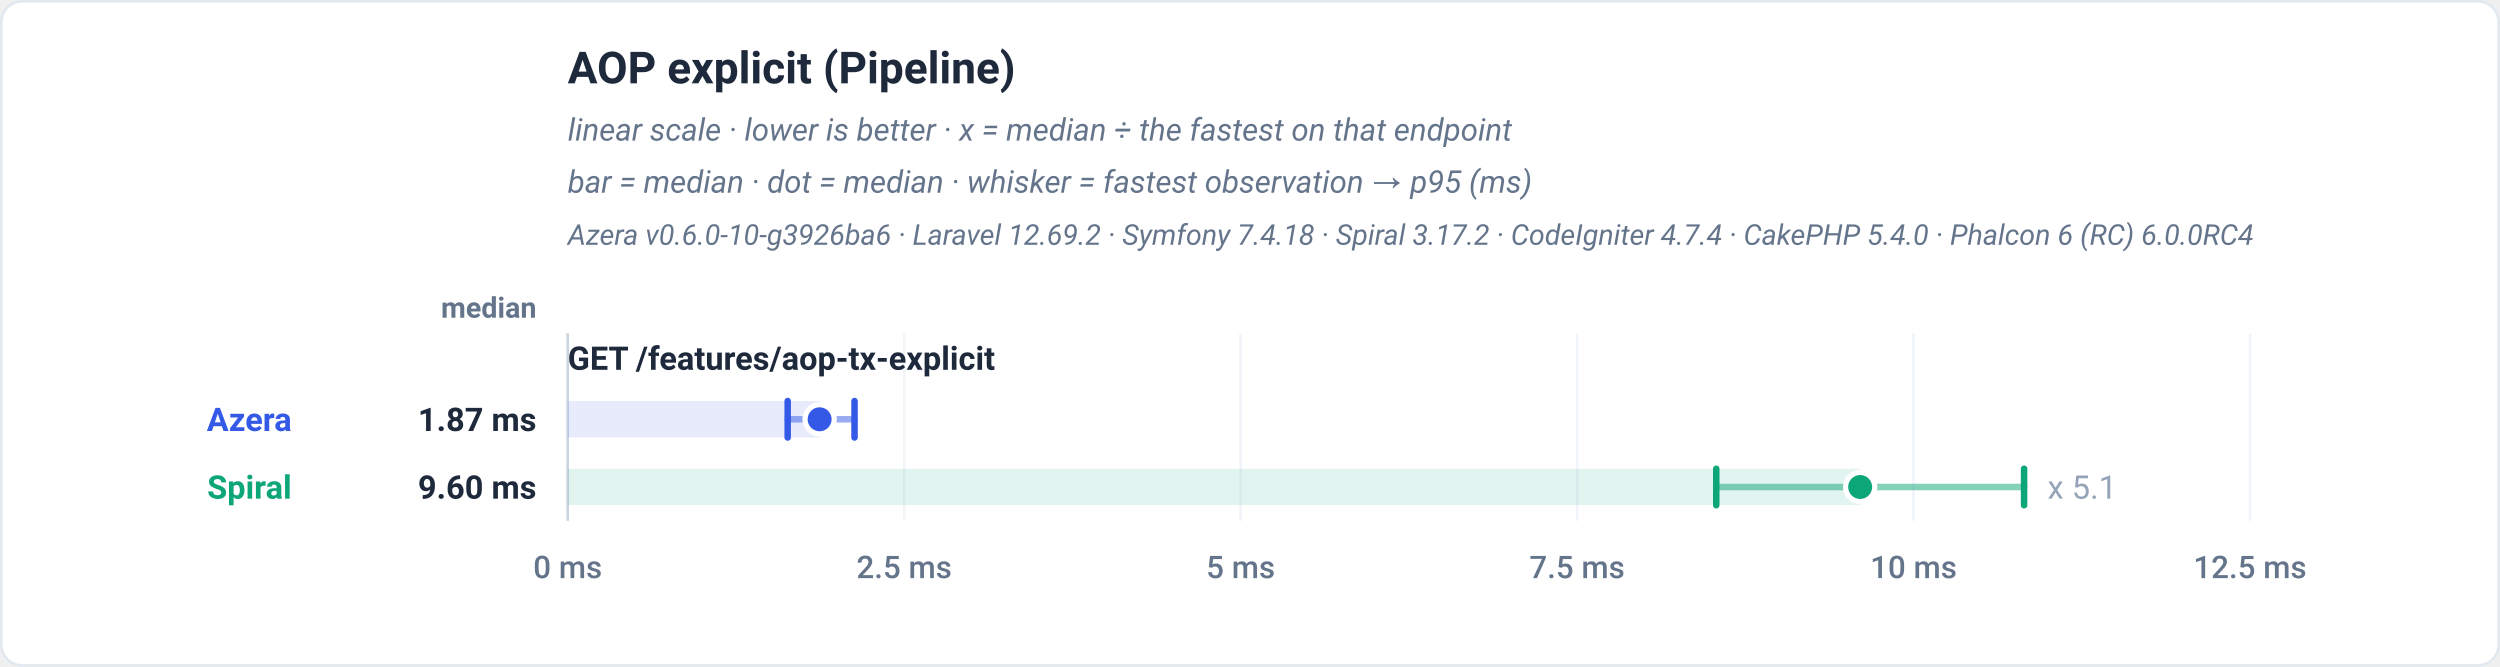
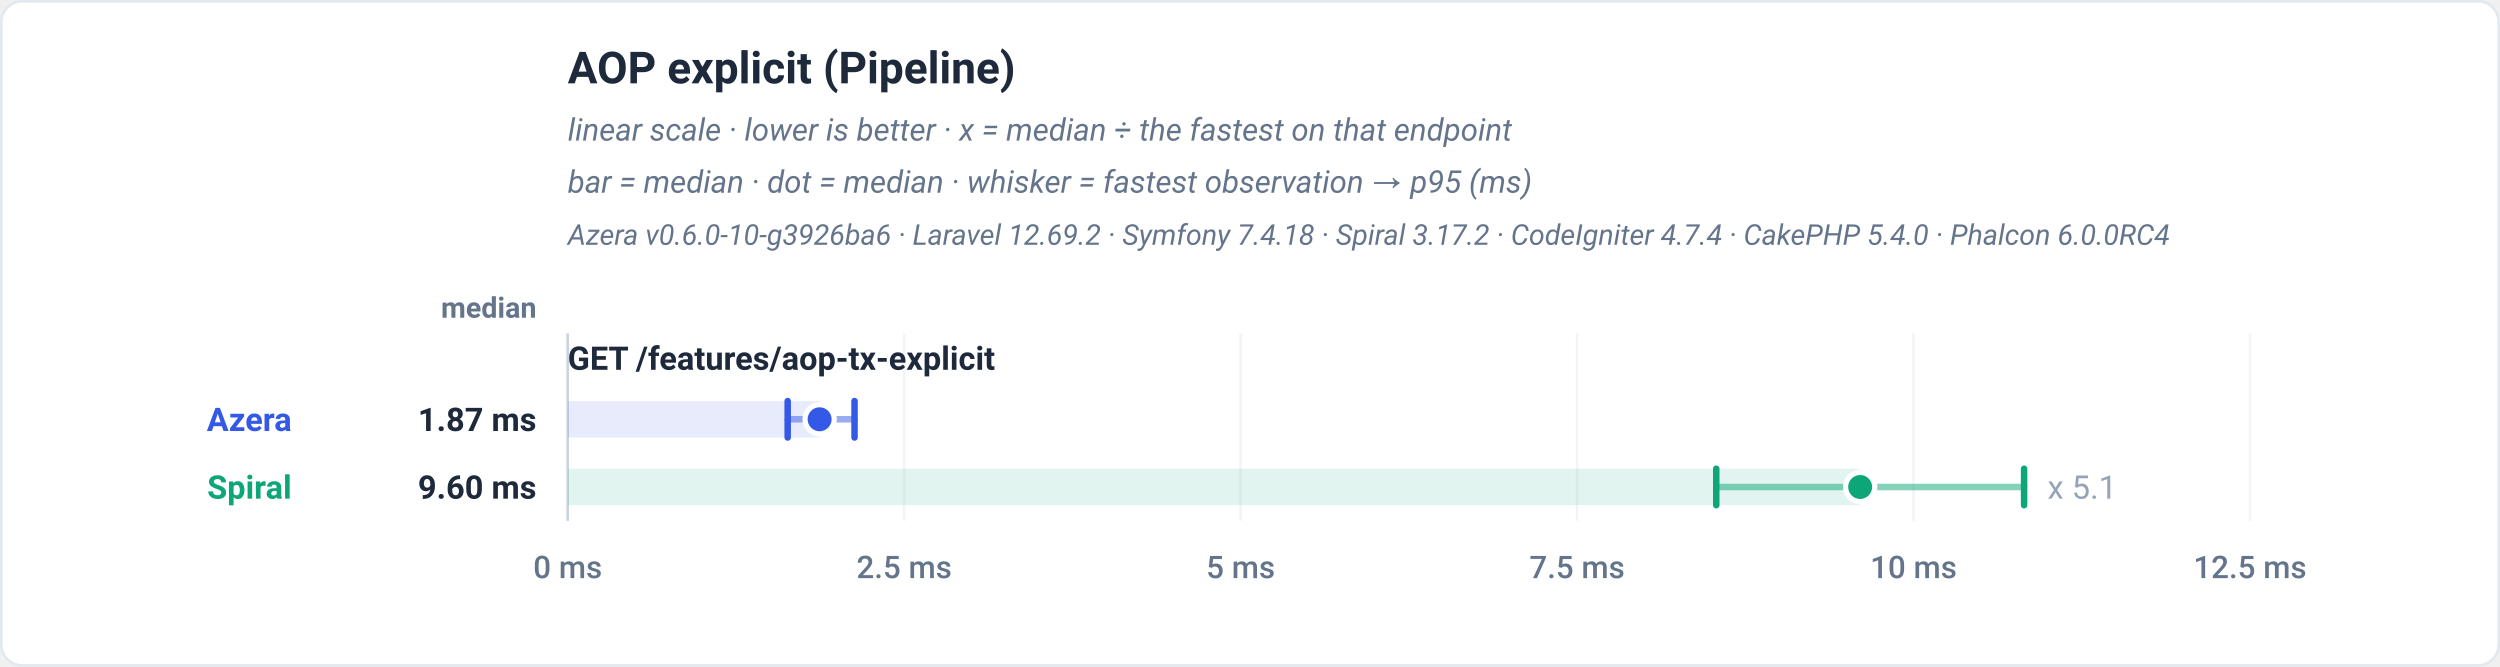
<svg xmlns="http://www.w3.org/2000/svg" viewBox="0 0 960 256" width="960" height="256" role="img" font-family="-apple-system,BlinkMacSystemFont,'Segoe UI',Roboto,Helvetica,Arial,sans-serif">
  <rect x="0.5" y="0.5" width="959" height="255" rx="8" fill="#ffffff" stroke="#e2e8f0" />
  <text x="218" y="32" font-family="-apple-system,BlinkMacSystemFont,'Segoe UI',Roboto,Helvetica,Arial,sans-serif" font-size="17" font-weight="700" fill="#1e293b" text-anchor="start">AOP explicit (Pipeline)</text>
  <text x="218" y="54" font-family="-apple-system,BlinkMacSystemFont,'Segoe UI',Roboto,Helvetica,Arial,sans-serif" font-size="12" font-weight="400" fill="#64748b" text-anchor="start" font-style="italic">linear scale · lower is better · x = median ÷ the fastest on that endpoint</text>
  <text x="218" y="74" font-family="-apple-system,BlinkMacSystemFont,'Segoe UI',Roboto,Helvetica,Arial,sans-serif" font-size="12" font-weight="400" fill="#64748b" text-anchor="start" font-style="italic">bar = median · dot = median · whisker = fastest observation → p95 (ms)</text>
-   <text x="218" y="94" font-family="-apple-system,BlinkMacSystemFont,'Segoe UI',Roboto,Helvetica,Arial,sans-serif" font-size="11" font-weight="400" fill="#64748b" text-anchor="start" font-style="italic">Azera v0.6.0-10-g3926ba6 · Laravel 12.69.2 · Symfony 7.4.18 · Spiral 3.17.2 · CodeIgniter 4.7.4 · CakePHP 5.4.0 · Phalcon 6 (RC) 6.0.0RC4</text>
+   <text x="218" y="94" font-family="-apple-system,BlinkMacSystemFont,'Segoe UI',Roboto,Helvetica,Arial,sans-serif" font-size="11" font-weight="400" fill="#64748b" text-anchor="start" font-style="italic">Azera v0.6.0-10-g3926ba6 · Laravel 12.69.2 · Symfony 7.4.18 · Spiral 3.17.2 · CodeIgniter 4.7.4 · CakePHP 5.4.0 · Phalcon 6.0.0RC4</text>
  <text x="206" y="122" font-family="-apple-system,BlinkMacSystemFont,'Segoe UI',Roboto,Helvetica,Arial,sans-serif" font-size="11" font-weight="600" fill="#64748b" text-anchor="end">median</text>
  <line x1="218" y1="128" x2="218" y2="200" stroke="#f1f5f9" stroke-width="1" />
  <text x="218" y="222" font-family="-apple-system,BlinkMacSystemFont,'Segoe UI',Roboto,Helvetica,Arial,sans-serif" font-size="12" font-weight="500" fill="#64748b" text-anchor="middle">0 ms</text>
  <line x1="347.2" y1="128" x2="347.2" y2="200" stroke="#f1f5f9" stroke-width="1" />
  <text x="347.2" y="222" font-family="-apple-system,BlinkMacSystemFont,'Segoe UI',Roboto,Helvetica,Arial,sans-serif" font-size="12" font-weight="500" fill="#64748b" text-anchor="middle">2.5 ms</text>
  <line x1="476.4" y1="128" x2="476.4" y2="200" stroke="#f1f5f9" stroke-width="1" />
  <text x="476.4" y="222" font-family="-apple-system,BlinkMacSystemFont,'Segoe UI',Roboto,Helvetica,Arial,sans-serif" font-size="12" font-weight="500" fill="#64748b" text-anchor="middle">5 ms</text>
  <line x1="605.6" y1="128" x2="605.6" y2="200" stroke="#f1f5f9" stroke-width="1" />
  <text x="605.6" y="222" font-family="-apple-system,BlinkMacSystemFont,'Segoe UI',Roboto,Helvetica,Arial,sans-serif" font-size="12" font-weight="500" fill="#64748b" text-anchor="middle">7.5 ms</text>
  <line x1="734.8" y1="128" x2="734.8" y2="200" stroke="#f1f5f9" stroke-width="1" />
  <text x="734.8" y="222" font-family="-apple-system,BlinkMacSystemFont,'Segoe UI',Roboto,Helvetica,Arial,sans-serif" font-size="12" font-weight="500" fill="#64748b" text-anchor="middle">10 ms</text>
  <line x1="864" y1="128" x2="864" y2="200" stroke="#f1f5f9" stroke-width="1" />
  <text x="864" y="222" font-family="-apple-system,BlinkMacSystemFont,'Segoe UI',Roboto,Helvetica,Arial,sans-serif" font-size="12" font-weight="500" fill="#64748b" text-anchor="middle">12.5 ms</text>
  <line x1="218" y1="128" x2="218" y2="200" stroke="#cbd5e1" stroke-width="1" />
  <text x="218" y="142" font-family="-apple-system,BlinkMacSystemFont,'Segoe UI',Roboto,Helvetica,Arial,sans-serif" font-size="12.5" font-weight="700" fill="#1e293b" text-anchor="start">GET /features/aop-tx-explicit</text>
  <rect x="218" y="154" width="96.73" height="14" fill="#3459e6" fill-opacity="0.12" />
  <line x1="302.47" y1="161" x2="328.14" y2="161" stroke="#3459e6" stroke-width="2.5" stroke-linecap="round" opacity="0.5" />
  <line x1="302.47" y1="154" x2="302.47" y2="168" stroke="#3459e6" stroke-width="2.5" stroke-linecap="round" />
  <line x1="328.14" y1="154" x2="328.14" y2="168" stroke="#3459e6" stroke-width="2.5" stroke-linecap="round" />
  <circle cx="314.73" cy="161" r="5.6" fill="#3459e6" stroke="#ffffff" stroke-width="2" />
  <text x="112" y="165.5" font-family="-apple-system,BlinkMacSystemFont,'Segoe UI',Roboto,Helvetica,Arial,sans-serif" font-size="12.5" font-weight="700" fill="#3459e6" text-anchor="end">Azera</text>
  <text x="206" y="165.5" font-family="-apple-system,BlinkMacSystemFont,'Segoe UI',Roboto,Helvetica,Arial,sans-serif" font-size="12.5" font-weight="700" fill="#1e293b" text-anchor="end">1.87 ms</text>
  <rect x="218" y="180" width="496.3" height="14" fill="#0ca678" fill-opacity="0.12" />
  <line x1="659.04" y1="187" x2="777.25" y2="187" stroke="#0ca678" stroke-width="2.5" stroke-linecap="round" opacity="0.5" />
  <line x1="659.04" y1="180" x2="659.04" y2="194" stroke="#0ca678" stroke-width="2.5" stroke-linecap="round" />
  <line x1="777.25" y1="180" x2="777.25" y2="194" stroke="#0ca678" stroke-width="2.5" stroke-linecap="round" />
  <circle cx="714.3" cy="187" r="5.6" fill="#0ca678" stroke="#ffffff" stroke-width="2" />
  <text x="786.25" y="191.5" font-family="-apple-system,BlinkMacSystemFont,'Segoe UI',Roboto,Helvetica,Arial,sans-serif" font-size="12.5" font-weight="400" fill="#94a3b8" text-anchor="start" stroke="#ffffff" stroke-width="3" paint-order="stroke" stroke-linejoin="round">x 5.1</text>
  <text x="112" y="191.5" font-family="-apple-system,BlinkMacSystemFont,'Segoe UI',Roboto,Helvetica,Arial,sans-serif" font-size="12.5" font-weight="700" fill="#0ca678" text-anchor="end">Spiral</text>
  <text x="206" y="191.5" font-family="-apple-system,BlinkMacSystemFont,'Segoe UI',Roboto,Helvetica,Arial,sans-serif" font-size="12.5" font-weight="700" fill="#1e293b" text-anchor="end">9.60 ms</text>
</svg>
